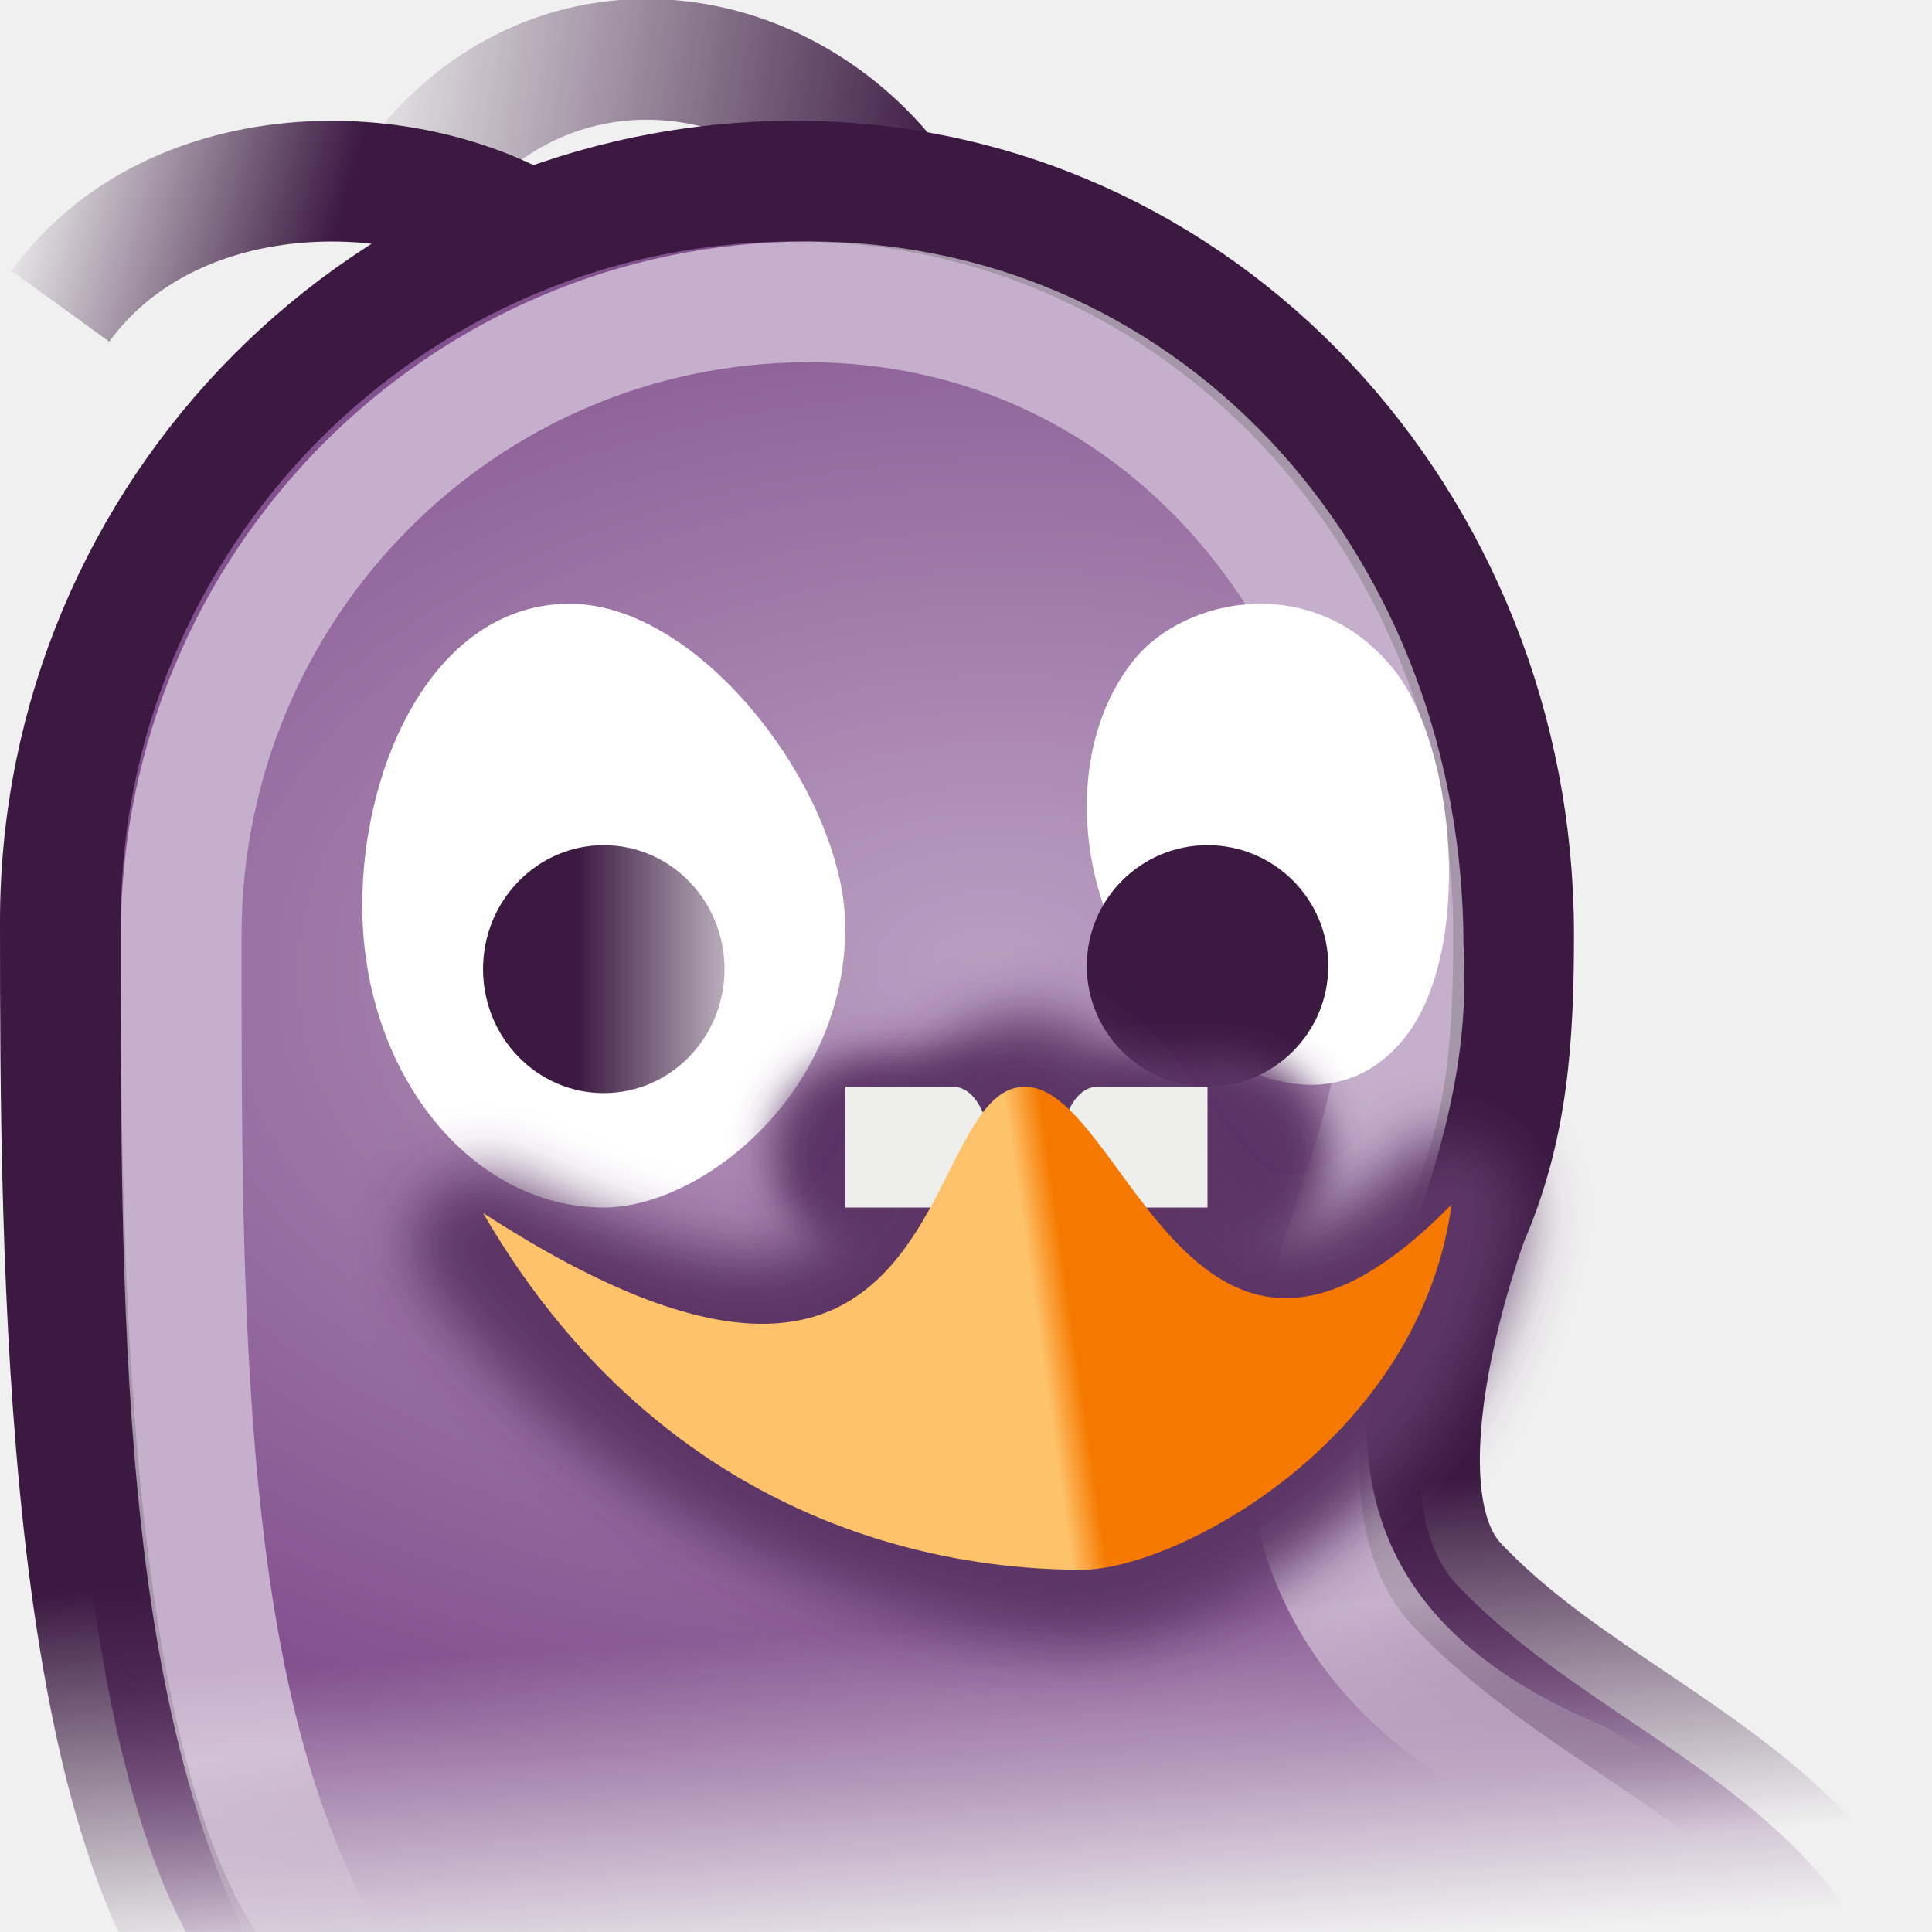
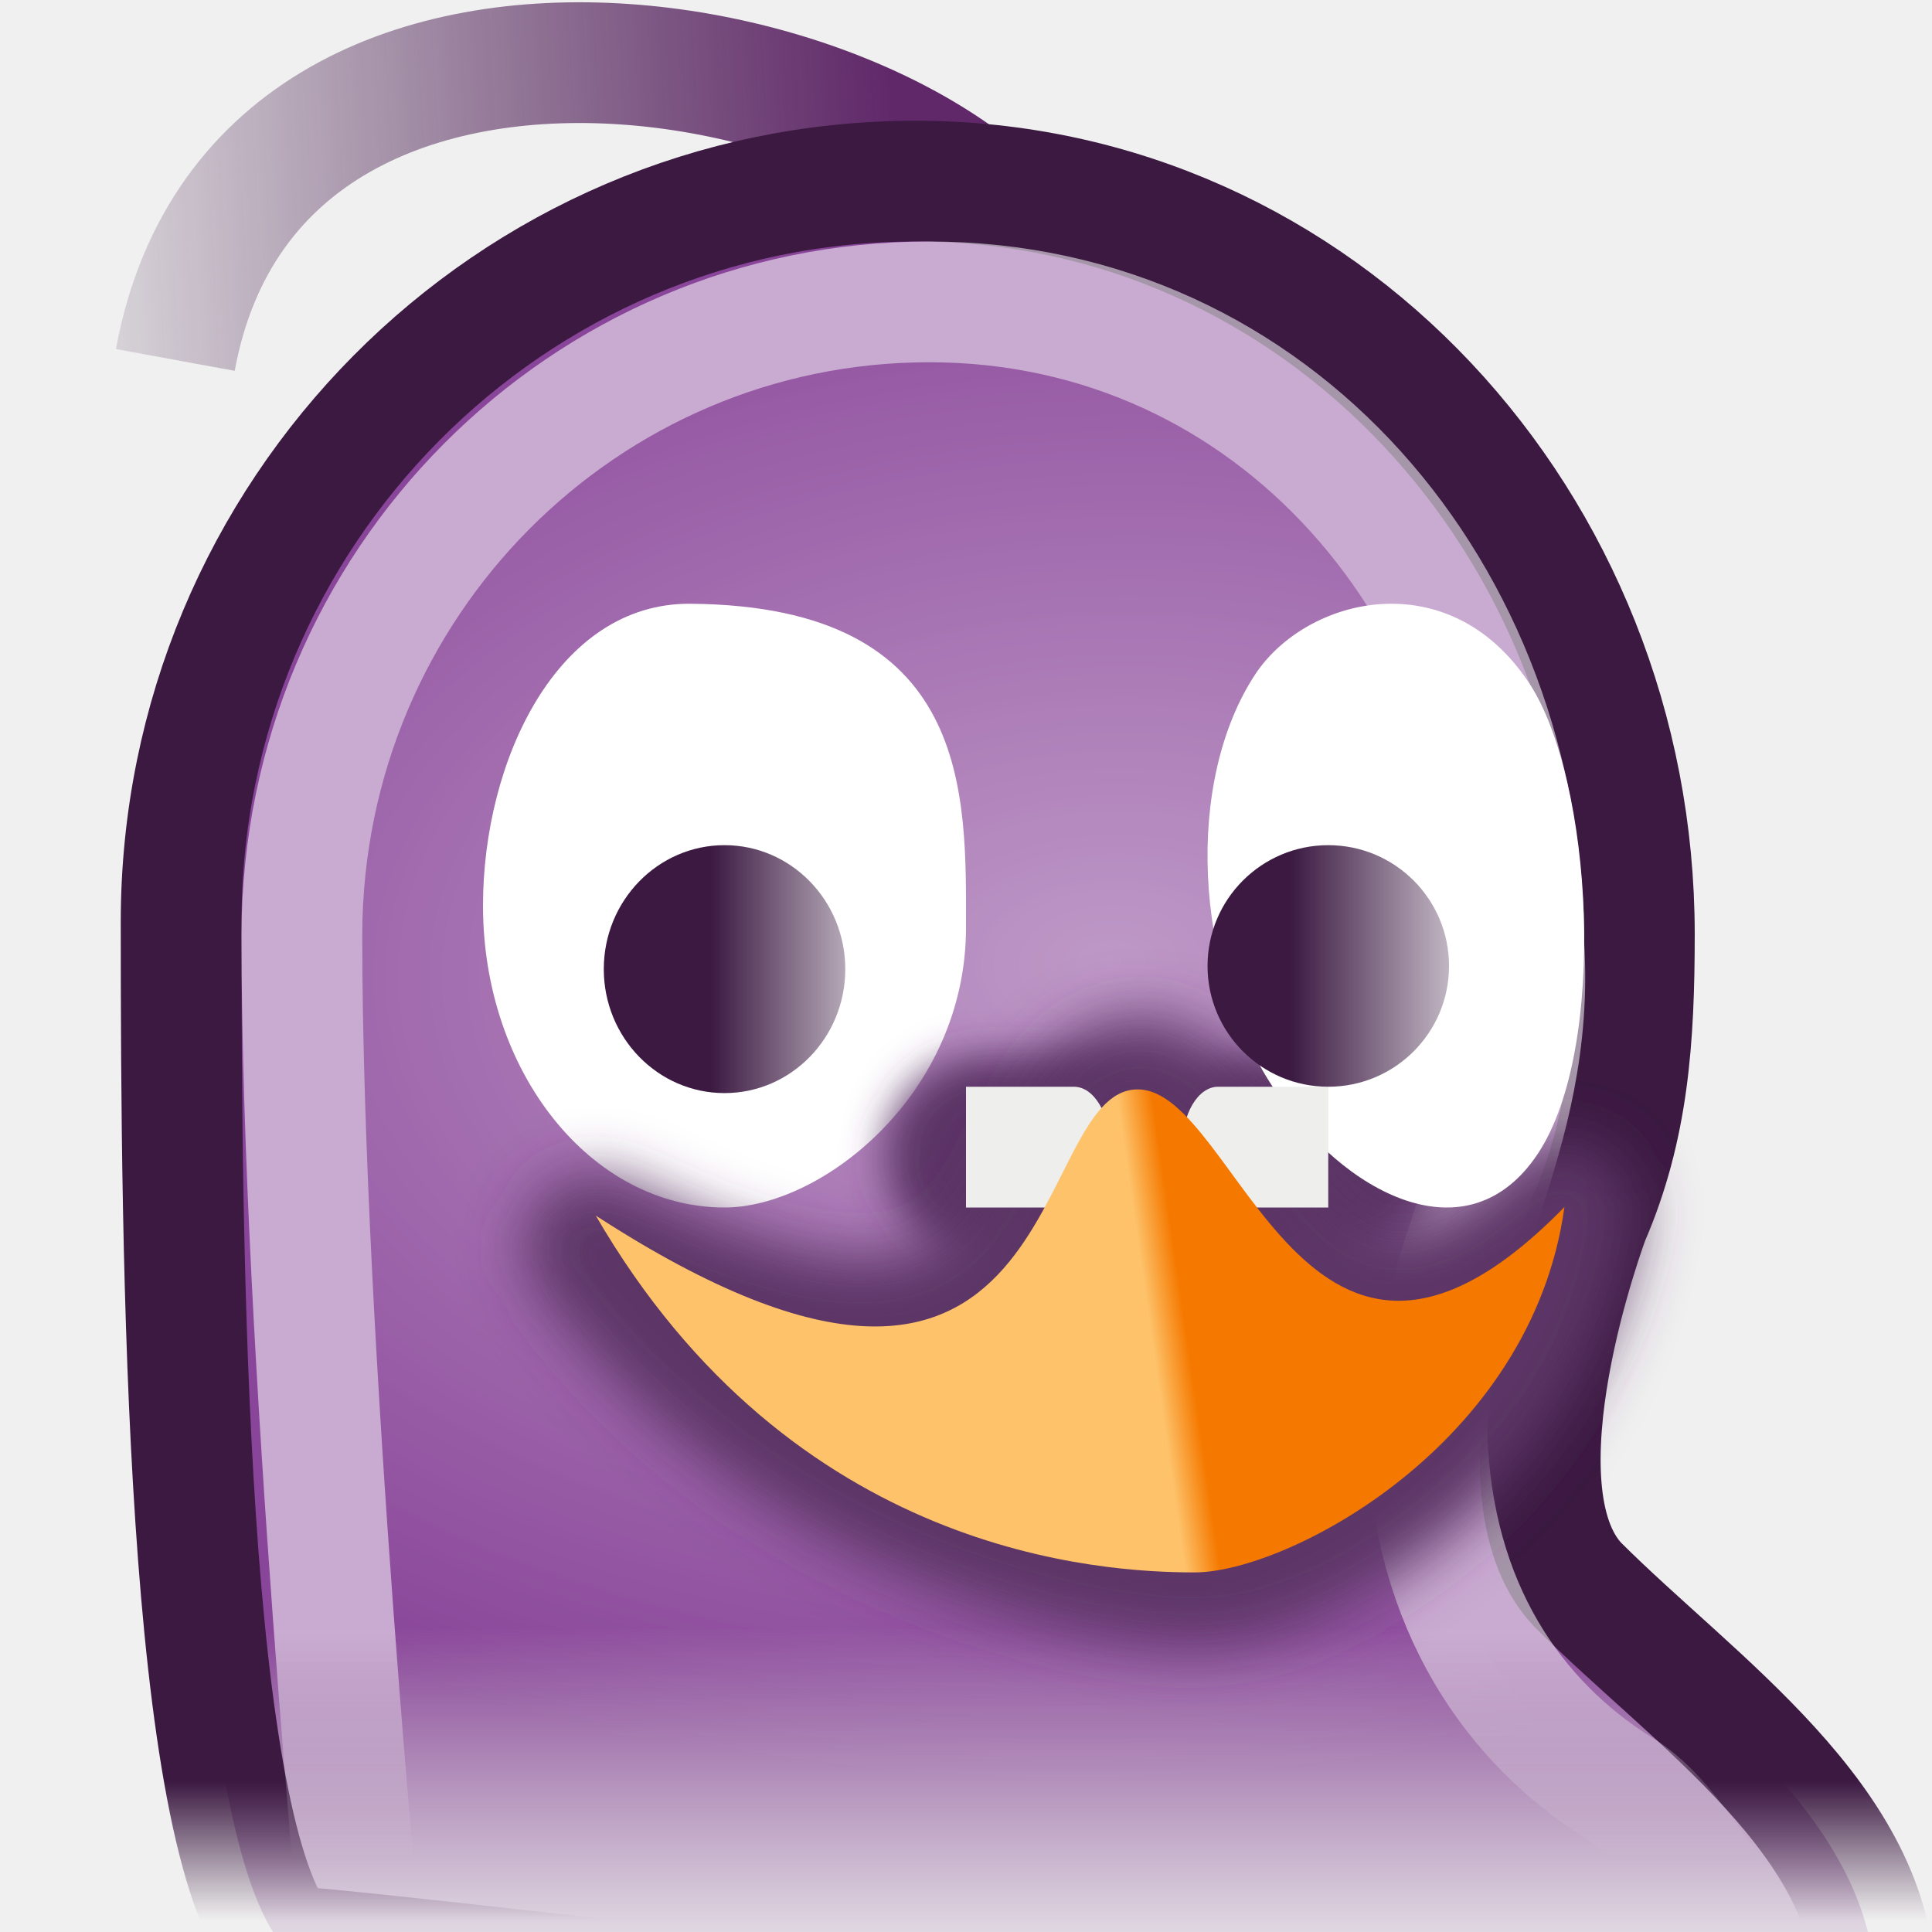
<svg xmlns="http://www.w3.org/2000/svg" xmlns:xlink="http://www.w3.org/1999/xlink" width="16" height="16" id="svg4345" version="1.0">
  <defs id="defs4347">
+     <linearGradient id="linearGradient8739">
+       <stop id="stop8741" offset="0" style="stop-color:#602869;stop-opacity:1" />
+       <stop id="stop8743" offset="1" style="stop-color:#3b1941;stop-opacity:0;" />
+     </linearGradient>
    <linearGradient id="linearGradient8780">
      <stop style="stop-color:#3b1941;stop-opacity:1;" offset="0" id="stop8782" />
      <stop style="stop-color:#3b1941;stop-opacity:0;" offset="1" id="stop8784" />
    </linearGradient>
    <linearGradient id="linearGradient8760">
      <stop style="stop-color:#3b1941;stop-opacity:1;" offset="0" id="stop8762" />
      <stop style="stop-color:#3b1941;stop-opacity:0;" offset="1" id="stop8764" />
    </linearGradient>
    <linearGradient id="linearGradient8989">
      <stop id="stop8991" offset="0" style="stop-color:#ffffff;stop-opacity:1" />
      <stop id="stop8993" offset="1" style="stop-color:#eeeeec;stop-opacity:0;" />
    </linearGradient>
    <linearGradient id="linearGradient8776">
      <stop style="stop-color:#ffffff;stop-opacity:0.824" offset="0" id="stop8778" />
      <stop style="stop-color:#ffffff;stop-opacity:0" offset="1" id="stop8780" />
    </linearGradient>
    <linearGradient id="linearGradient8720">
      <stop style="stop-color:#fdc26a;stop-opacity:1" offset="0" id="stop8722" />
      <stop style="stop-color:#f57900;stop-opacity:1" offset="1" id="stop8724" />
    </linearGradient>
    <linearGradient id="linearGradient3124">
      <stop style="stop-color:#3b1941;stop-opacity:1;" offset="0" id="stop3126" />
      <stop style="stop-color:#3b1941;stop-opacity:0;" offset="1" id="stop3128" />
    </linearGradient>
    <linearGradient id="linearGradient3116">
-       <stop style="stop-color:#82508e;stop-opacity:1;" offset="0" id="stop3118" />
+       <stop style="stop-color:#894599;stop-opacity:1" offset="0" id="stop3118" />
      <stop style="stop-color:#82508e;stop-opacity:0" offset="1" id="stop3120" />
    </linearGradient>
    <linearGradient id="linearGradient5438">
      <stop style="stop-color:white;stop-opacity:1;" offset="0" id="stop5440" />
      <stop style="stop-color:white;stop-opacity:0;" offset="1" id="stop5442" />
    </linearGradient>
    <linearGradient id="linearGradient6817">
      <stop style="stop-color:white;stop-opacity:1;" offset="0" id="stop6819" />
      <stop style="stop-color:white;stop-opacity:0;" offset="1" id="stop6821" />
    </linearGradient>
    <linearGradient id="linearGradient6537">
      <stop style="stop-color:white;stop-opacity:1;" offset="0" id="stop6539" />
      <stop style="stop-color:white;stop-opacity:0;" offset="1" id="stop6541" />
    </linearGradient>
    <linearGradient id="linearGradient6506">
      <stop style="stop-color:#eeeeec;stop-opacity:1;" offset="0" id="stop6508" />
      <stop style="stop-color:#eeeeec;stop-opacity:0;" offset="1" id="stop6510" />
    </linearGradient>
    <linearGradient id="linearGradient2804">
      <stop style="stop-color:black;stop-opacity:0;" offset="0" id="stop2806" />
      <stop id="stop2812" offset="0.5" style="stop-color:black;stop-opacity:1;" />
      <stop style="stop-color:black;stop-opacity:0;" offset="1" id="stop2808" />
    </linearGradient>
    <radialGradient xlink:href="#linearGradient25546" id="radialGradient25572" gradientUnits="userSpaceOnUse" gradientTransform="matrix(1,0,0,0.994693,0,4.16407e-2)" cx="7.884" cy="1.51" fx="7.884" fy="1.51" r="8.488" />
    <radialGradient xlink:href="#linearGradient25546" id="radialGradient25568" gradientUnits="userSpaceOnUse" gradientTransform="matrix(1,0,0,0.994693,0,4.16407e-2)" cx="7.884" cy="0.145" fx="7.884" fy="0.145" r="8.488" />
    <linearGradient id="linearGradient25546">
      <stop style="stop-color:white;stop-opacity:1;" offset="0" id="stop25548" />
      <stop style="stop-color:white;stop-opacity:0;" offset="1" id="stop25550" />
    </linearGradient>
    <radialGradient xlink:href="#linearGradient25546" id="radialGradient25554" cx="7.884" cy="2.624" fx="7.884" fy="2.624" r="8.488" gradientTransform="matrix(1.131317,0,0,1.125313,-1.035262,-0.301139)" gradientUnits="userSpaceOnUse" />
    <linearGradient id="linearGradient3800">
      <stop style="stop-color:#f4d9b1;stop-opacity:1;" offset="0" id="stop3802" />
      <stop style="stop-color:#df9725;stop-opacity:1;" offset="1" id="stop3804" />
    </linearGradient>
-     <linearGradient xlink:href="#linearGradient8989" id="linearGradient6512" x1="15.243" y1="38.889" x2="15.713" y2="42.289" gradientUnits="userSpaceOnUse" gradientTransform="matrix(0.474981,0,0,0.4591462,-0.4294391,-3.956745)" />
+     <linearGradient xlink:href="#linearGradient8989" id="linearGradient6512" x1="15.243" y1="38.067" x2="15.243" y2="42.163" gradientUnits="userSpaceOnUse" gradientTransform="matrix(0.474981,0,0,0.4591462,0.5705609,-3.956745)" />
    <linearGradient xlink:href="#linearGradient6817" id="linearGradient6823" x1="0.239" y1="38.95" x2="5.709" y2="42.983" gradientUnits="userSpaceOnUse" />
    <linearGradient xlink:href="#linearGradient5438" id="linearGradient5444" x1="30.152" y1="-0.865" x2="30.152" y2="23.012" gradientUnits="userSpaceOnUse" />
    <linearGradient gradientUnits="userSpaceOnUse" y2="44.272" x2="5.537" y1="39.902" x1="-1.684" id="linearGradient6569" xlink:href="#linearGradient6563" />
    <linearGradient gradientUnits="userSpaceOnUse" y2="23.559" x2="30.5" y1="0.034" x1="30.5" id="linearGradient2089" xlink:href="#linearGradient6537" />
    <linearGradient gradientUnits="userSpaceOnUse" y2="50.08" x2="14.943" y1="39.743" x1="15.646" id="linearGradient2087" xlink:href="#linearGradient6506" />
    <linearGradient id="linearGradient2081">
      <stop id="stop2083" offset="0" style="stop-color:#f4d9b1;stop-opacity:1;" />
      <stop id="stop2085" offset="1" style="stop-color:#df9725;stop-opacity:1;" />
    </linearGradient>
    <radialGradient gradientUnits="userSpaceOnUse" gradientTransform="matrix(1.131317,0,0,1.125313,-1.035262,-0.301139)" r="8.488" fy="2.624" fx="7.884" cy="2.624" cx="7.884" id="radialGradient2079" xlink:href="#linearGradient25546" />
    <radialGradient r="8.488" fy="0.145" fx="7.884" cy="0.145" cx="7.884" gradientTransform="matrix(1,0,0,0.994693,0,4.16407e-2)" gradientUnits="userSpaceOnUse" id="radialGradient2071" xlink:href="#linearGradient25546" />
    <radialGradient r="8.488" fy="1.51" fx="7.884" cy="1.51" cx="7.884" gradientTransform="matrix(1,0,0,0.994693,0,4.16407e-2)" gradientUnits="userSpaceOnUse" id="radialGradient2069" xlink:href="#linearGradient25546" />
    <linearGradient id="linearGradient2061">
      <stop id="stop2063" offset="0" style="stop-color:black;stop-opacity:0;" />
      <stop style="stop-color:black;stop-opacity:1;" offset="0.5" id="stop2065" />
      <stop id="stop2067" offset="1" style="stop-color:black;stop-opacity:0;" />
    </linearGradient>
    <linearGradient id="linearGradient6563">
      <stop id="stop6565" offset="0" style="stop-color:white;stop-opacity:1;" />
      <stop id="stop6567" offset="1" style="stop-color:white;stop-opacity:0;" />
    </linearGradient>
    <linearGradient id="linearGradient2850">
      <stop id="stop2852" offset="0" style="stop-color:#ce5c00;stop-opacity:1;" />
      <stop id="stop2854" offset="1" style="stop-color:#ce5c00;stop-opacity:0;" />
    </linearGradient>
    <linearGradient id="linearGradient3958">
      <stop id="stop3960" offset="0" style="stop-color:#eeeeec;stop-opacity:1;" />
      <stop id="stop3962" offset="1" style="stop-color:#eeeeec;stop-opacity:0;" />
    </linearGradient>
    <linearGradient id="linearGradient3968">
      <stop id="stop3970" offset="0" style="stop-color:#82508e;stop-opacity:1;" />
      <stop id="stop3972" offset="1" style="stop-color:#82508e;stop-opacity:0;" />
    </linearGradient>
    <linearGradient id="linearGradient3976">
      <stop id="stop3978" offset="0" style="stop-color:#3b1941;stop-opacity:1;" />
      <stop id="stop3980" offset="1" style="stop-color:#3b1941;stop-opacity:0;" />
    </linearGradient>
    <linearGradient xlink:href="#linearGradient2850" id="linearGradient2149" gradientUnits="userSpaceOnUse" gradientTransform="matrix(0.769231,0,0,0.714287,-34.23081,-12.28573)" x1="21.786" y1="28.143" x2="17.786" y2="30.071" />
    <radialGradient xlink:href="#linearGradient3958" id="radialGradient2191" gradientUnits="userSpaceOnUse" gradientTransform="matrix(1.116159,0,0,1.076653,-36.39499,-20.28695)" cx="9.064" cy="21.512" fx="9.064" fy="21.512" r="16.664" />
    <linearGradient xlink:href="#linearGradient6506" id="linearGradient2193" gradientUnits="userSpaceOnUse" x1="15.646" y1="39.743" x2="15.646" y2="53.502" gradientTransform="matrix(0.660903,0,0,0.627207,-32.26852,-10.3201)" />
    <linearGradient xlink:href="#linearGradient3968" id="linearGradient2196" gradientUnits="userSpaceOnUse" x1="16.133" y1="40.782" x2="16.133" y2="48.069" gradientTransform="matrix(0.67692,0,0,0.646801,-32.53568,-10.90841)" />
    <linearGradient xlink:href="#linearGradient3976" id="linearGradient2198" gradientUnits="userSpaceOnUse" x1="12.096" y1="40.908" x2="12.096" y2="46.463" gradientTransform="matrix(0.67692,0,0,0.646801,-32.53568,-10.90841)" />
    <linearGradient xlink:href="#linearGradient6537" id="linearGradient2201" gradientUnits="userSpaceOnUse" x1="30.5" y1="0.034" x2="30.5" y2="23.559" gradientTransform="matrix(0.668893,0,0,0.668627,-32.91377,-10.19246)" />
-     <linearGradient xlink:href="#linearGradient3124" id="linearGradient3130" x1="12.028" y1="36.06" x2="12.562" y2="42.353" gradientUnits="userSpaceOnUse" gradientTransform="matrix(0.5069392,0,0,0.4907885,-1.020817,-4.88025)" />
+     <linearGradient xlink:href="#linearGradient3124" id="linearGradient3130" x1="12.562" y1="39.999" x2="12.562" y2="42.353" gradientUnits="userSpaceOnUse" gradientTransform="matrix(0.5069392,0,0,0.4907885,-2.0817467e-2,-4.88025)" />
    <linearGradient xlink:href="#linearGradient5438" id="linearGradient2848" gradientUnits="userSpaceOnUse" x1="30.152" y1="-0.865" x2="30.152" y2="23.012" />
-     <linearGradient xlink:href="#linearGradient8720" id="linearGradient8726" x1="12.806" y1="16.652" x2="13.167" y2="16.609" gradientUnits="userSpaceOnUse" gradientTransform="matrix(0.8035512,0,0,0.6654138,-1.632832,0.3496205)" />
-     <linearGradient xlink:href="#linearGradient3116" id="linearGradient8774" x1="10.386" y1="19.282" x2="10.625" y2="22.994" gradientUnits="userSpaceOnUse" gradientTransform="matrix(0.7506322,0,0,0.7602819,-0.6385933,-1.160987)" />
-     <radialGradient xlink:href="#linearGradient8776" id="radialGradient8782" cx="11.539" cy="11.775" fx="11.539" fy="11.775" r="9.5" gradientTransform="matrix(1.149291,-3.5818508e-2,2.1662967e-2,0.7172256,-5.319392,-6.011096e-2)" gradientUnits="userSpaceOnUse" />
+     <linearGradient xlink:href="#linearGradient8720" id="linearGradient8726" x1="12.806" y1="16.652" x2="13.167" y2="16.609" gradientUnits="userSpaceOnUse" gradientTransform="matrix(0.8035512,0,0,0.6654138,-0.6991237,0.3717176)" />
+     <linearGradient xlink:href="#linearGradient3116" id="linearGradient8774" x1="10.625" y1="19.264" x2="10.625" y2="23.165" gradientUnits="userSpaceOnUse" gradientTransform="matrix(0.7506322,0,0,0.7602819,0.3614067,-1.160987)" />
+     <radialGradient xlink:href="#linearGradient8776" id="radialGradient8782" cx="11.539" cy="11.775" fx="11.539" fy="11.775" r="9.5" gradientTransform="matrix(1.149291,-3.5818508e-2,2.1662967e-2,0.7172256,-4.319392,-6.011096e-2)" gradientUnits="userSpaceOnUse" />
    <filter id="filter9040" x="-0.095" width="1.191" y="-0.322" height="1.644">
      <feGaussianBlur stdDeviation="0.226" id="feGaussianBlur9042" />
    </filter>
    <filter id="filter8756" x="-0.068" width="1.135" y="-0.123" height="1.246">
      <feGaussianBlur stdDeviation="0.25" id="feGaussianBlur8758" />
    </filter>
-     <linearGradient xlink:href="#linearGradient8760" id="linearGradient8766" x1="9.888" y1="24.312" x2="12.261" y2="24.312" gradientUnits="userSpaceOnUse" />
+     <linearGradient xlink:href="#linearGradient8760" id="linearGradient8766" x1="10.026" y1="24.312" x2="12.261" y2="24.312" gradientUnits="userSpaceOnUse" />
    <linearGradient xlink:href="#linearGradient8780" id="linearGradient8793" gradientUnits="userSpaceOnUse" gradientTransform="matrix(0.7398844,0,0,2.450534,-1.257226,-0.5721084)" x1="7.823" y1="2.075" x2="2.312" y2="-0.763" />
    <linearGradient xlink:href="#linearGradient8780" id="linearGradient8797" gradientUnits="userSpaceOnUse" gradientTransform="matrix(0.7398844,0,0,2.450534,-1.257226,-0.5721084)" x1="7.823" y1="2.075" x2="2.312" y2="-0.763" />
    <linearGradient xlink:href="#linearGradient8780" id="linearGradient8800" gradientUnits="userSpaceOnUse" gradientTransform="matrix(0.7398844,0,0,2.450534,-1.257226,-0.5721084)" x1="7.823" y1="2.075" x2="2.312" y2="-0.763" />
    <linearGradient xlink:href="#linearGradient8780" id="linearGradient8803" gradientUnits="userSpaceOnUse" gradientTransform="matrix(0.7398844,0,0,2.450534,-1.257226,-0.5721084)" x1="7.823" y1="2.075" x2="2.312" y2="-0.763" />
    <linearGradient xlink:href="#linearGradient8780" id="linearGradient8806" gradientUnits="userSpaceOnUse" gradientTransform="matrix(0.7398844,0,0,2.450534,-1.257226,-0.5721084)" x1="7.823" y1="2.075" x2="2.312" y2="-0.763" />
    <linearGradient xlink:href="#linearGradient8780" id="linearGradient8809" gradientUnits="userSpaceOnUse" gradientTransform="matrix(0.7398844,0,0,2.450534,-1.257226,-0.5721084)" x1="7.823" y1="2.075" x2="2.312" y2="-0.763" />
-     <linearGradient xlink:href="#linearGradient8780" id="linearGradient8812" gradientUnits="userSpaceOnUse" gradientTransform="matrix(0.7398844,0,0,2.450534,1.568809,-0.5586962)" x1="7.823" y1="2.075" x2="2.312" y2="-0.763" />
-     <linearGradient xlink:href="#linearGradient8780" id="linearGradient8816" gradientUnits="userSpaceOnUse" gradientTransform="matrix(0.7398844,0,0,1.62884,-1.038476,0.8022337)" x1="5.048" y1="0.902" x2="2.312" y2="-0.763" />
-     <filter id="filter8854">
-       <feGaussianBlur stdDeviation="0.177" id="feGaussianBlur8856" />
-     </filter>
+     <linearGradient xlink:href="#linearGradient8739" id="linearGradient8816" gradientUnits="userSpaceOnUse" gradientTransform="matrix(1.20583,0,0,3.387211,-0.5868595,-0.5305442)" x1="6.629" y1="0.486" x2="0.447" y2="1.47" />
+     <linearGradient xlink:href="#linearGradient8760" id="linearGradient8735" gradientUnits="userSpaceOnUse" x1="9.779" y1="24.312" x2="12.179" y2="24.312" />
  </defs>
  <g id="layer1">
-     <path style="fill:none;fill-rule:evenodd;stroke:url(#linearGradient8816);stroke-width:1px;stroke-linecap:butt;stroke-linejoin:miter;stroke-opacity:1" d="M 4.187,3.5 C 4.476,3.444 4.527,3.222 4.609,3.058 C 4.764,2.736 4.969,2.591 4.864,2.264 C 3.81,1.26 1.511,1.143 0.5,2.536" id="path8814" />
-     <path style="fill:none;fill-rule:evenodd;stroke:url(#linearGradient8812);stroke-width:1px;stroke-linecap:butt;stroke-linejoin:miter;stroke-opacity:1" d="M 6.794,3.5 C 7.083,3.415 7.134,3.081 7.216,2.835 C 7.372,2.35 7.576,2.133 7.471,1.64 C 6.418,0.13 4.118,-0.046 3.107,2.049" id="path8778" />
-     <path style="opacity:1;fill:url(#linearGradient8774);fill-opacity:1;stroke:url(#linearGradient3130);stroke-width:1;stroke-miterlimit:4;stroke-dasharray:none;stroke-opacity:1" d="M 6.583,1.5 C 3.225,1.5 0.5,4.248 0.5,7.635 C 0.5,10.409 0.52,15.171 2.006,16.651 C 2.608,16.651 13.146,17.5 14.51,17.5 C 15.582,17.5 15.498,16.489 15.498,16.489 C 15.498,16.004 15.15,15.547 14.666,15.116 C 13.845,14.385 12.813,13.916 12.065,13.123 C 11.317,12.33 12.16,10.089 12.16,10.089 C 12.485,9.338 12.535,8.606 12.535,7.735 C 12.535,4.349 9.941,1.5 6.583,1.5 z" id="path5176" />
-     <path style="opacity:0.543;fill:url(#radialGradient8782);fill-opacity:1;stroke:url(#linearGradient6512);stroke-width:1;stroke-miterlimit:4;stroke-dasharray:none;stroke-opacity:1" d="M 6.695,2.5 C 3.84,2.5 1.508,4.83 1.5,7.737 C 1.5,7.742 1.5,7.747 1.5,7.751 C 1.5,11.098 1.499,14.463 2.862,16.475 C 3.782,16.475 10.235,16.462 13.002,16.462 C 13.557,16.462 14.5,16.693 14.5,16.021 C 14.5,15.919 14.405,15.727 14.144,15.49 C 13.882,15.252 13.492,14.997 13.06,14.744 C 11.762,14.201 10.861,13.313 10.817,11.874 C 10.875,10.425 11.719,9.432 11.62,7.832 C 11.62,4.919 9.556,2.5 6.695,2.5 z" id="path5241" />
-     <path style="opacity:1;fill:#ffffff;fill-opacity:1;stroke:none;stroke-width:1;stroke-miterlimit:4;stroke-opacity:1" d="M 7,7.681 C 7,9.061 5.806,10 5,10 C 3.896,10 3,8.88 3,7.5 C 3,6.301 3.614,5 4.718,5 C 5.822,5 7,6.591 7,7.681 z" id="path5157" />
-     <path style="opacity:1;fill:url(#linearGradient8766);fill-opacity:1;stroke:none;stroke-width:1;stroke-miterlimit:4;stroke-dasharray:none;stroke-opacity:1" id="path5162" d="M 11.411,24.312 A 1.241,1.295 0 1 1 8.929,24.312 A 1.241,1.295 0 1 1 11.411,24.312 z" transform="matrix(0.8057553,0,0,0.7927385,-3.194243,-11.24714)" />
-     <path style="fill:#ffffff;fill-opacity:1;stroke:none;stroke-width:1;stroke-miterlimit:4;stroke-opacity:1" d="M 11.54,5.541 C 10.882,4.726 9.812,4.943 9.392,5.464 C 8.816,6.177 8.883,7.417 9.541,8.233 C 10.113,8.941 11.053,9.313 11.629,8.599 C 12.205,7.886 12.06,6.185 11.54,5.541 z" id="path3134" />
-     <path style="fill:#3b1941;fill-opacity:1;stroke:none;stroke-width:1;stroke-miterlimit:4;stroke-dasharray:none;stroke-opacity:1" id="path3136" d="M 11.411,24.312 A 1.241,1.295 0 1 1 8.929,24.312 A 1.241,1.295 0 1 1 11.411,24.312 z" transform="matrix(0.8057555,0,0,0.7724139,1.805754,-10.77931)" />
-     <path style="fill:#5c3566;fill-opacity:1;stroke:none;stroke-width:1;stroke-miterlimit:4;stroke-dasharray:none;stroke-opacity:1;filter:url(#filter9040)" id="path8998" d="M 10.5,13.375 C 9.883,13.375 9.375,13.883 9.375,14.5 C 9.375,15.117 9.883,15.625 10.5,15.625 L 11.5,15.625 C 11.997,15.625 12.352,15.266 12.5,14.812 C 12.648,15.266 13.003,15.625 13.5,15.625 L 14.5,15.625 C 15.117,15.625 15.625,15.117 15.625,14.5 C 15.625,13.883 15.117,13.375 14.5,13.375 L 13.5,13.375 C 13.003,13.375 12.648,13.734 12.5,14.188 C 12.352,13.734 11.997,13.375 11.5,13.375 L 10.5,13.375 z" transform="matrix(0.7360213,0,0,0.7376927,-0.5003328,-1.136869)" />
-     <path style="fill:#5c3566;fill-opacity:1;stroke:none;stroke-width:1.028;stroke-miterlimit:4;stroke-opacity:1;filter:url(#filter8756)" id="path7960" d="M 8.5,8.406 C 8.208,8.406 7.934,8.587 7.781,8.75 C 7.628,8.913 7.55,9.061 7.469,9.219 C 7.307,9.535 7.173,9.86 7,10.062 C 6.827,10.265 6.672,10.387 6.281,10.406 C 5.891,10.425 5.22,10.27 4.25,9.781 C 4.008,9.662 3.715,9.725 3.544,9.934 C 3.373,10.143 3.367,10.442 3.531,10.656 C 4.43,11.883 5.577,12.609 6.594,13.031 C 7.61,13.453 8.474,13.594 8.969,13.594 C 9.619,13.594 10.341,13.267 11.062,12.688 C 11.784,12.108 12.433,11.228 12.594,10.062 C 12.623,9.821 12.499,9.587 12.283,9.476 C 12.067,9.364 11.805,9.399 11.625,9.562 C 11.145,10.054 10.812,10.151 10.656,10.156 C 10.501,10.161 10.384,10.106 10.188,9.906 C 9.991,9.707 9.787,9.385 9.562,9.094 C 9.45,8.948 9.346,8.819 9.188,8.688 C 9.029,8.556 8.788,8.406 8.5,8.406 z" />
-     <path style="fill:#eeeeec;fill-opacity:1;stroke:none;stroke-width:1;stroke-miterlimit:4;stroke-dasharray:none;stroke-opacity:1" d="M 7,9 C 7,9 7,10 7,10 L 7.894,10 C 8.06,10 8.193,9.777 8.193,9.5 C 8.193,9.223 8.06,9 7.894,9 L 7,9 z M 9.087,9 C 8.922,9 8.789,9.223 8.789,9.5 C 8.789,9.777 8.922,10 9.087,10 L 10,10 C 10,10 10,9.168 10,9 L 9.087,9 z" id="rect3140" />
-     <path style="fill:url(#linearGradient8726);fill-opacity:1;stroke:none;stroke-width:1.028;stroke-miterlimit:4;stroke-opacity:1" d="M 4,10.045 C 7.948,12.605 7.562,9 8.488,9 C 9.325,9 9.874,12.174 12.022,9.974 C 11.751,11.946 9.725,13 8.962,13 C 8.19,13 5.634,12.86 4,10.045 z" id="path3142" />
+     <path style="opacity:1;fill:none;fill-rule:evenodd;stroke:url(#linearGradient8816);stroke-width:1;stroke-linecap:butt;stroke-linejoin:miter;stroke-opacity:1;stroke-miterlimit:4;stroke-dasharray:none" d="M 7.929,5.08 C 8.4,4.962 8.484,4.5 8.617,4.16 C 8.87,3.49 8.985,3.253 8.814,2.571 C 8.222,0.452 2.161,-0.884 1.452,2.981" id="path8814" />
+     <path style="opacity:1;fill:url(#linearGradient8774);fill-opacity:1;stroke:url(#linearGradient3130);stroke-width:1;stroke-miterlimit:4;stroke-dasharray:none;stroke-opacity:1" d="M 7.583,1.5 C 4.225,1.5 1.5,4.248 1.5,7.635 C 1.5,10.409 1.537,15.205 2.349,16.119 C 2.951,16.119 14.146,17.5 15.51,17.5 C 16.582,17.5 15.53,16.489 15.53,16.489 C 15.53,15.082 14.037,14.095 13.065,13.123 C 12.317,12.33 13.16,10.089 13.16,10.089 C 13.485,9.338 13.535,8.606 13.535,7.735 C 13.535,4.349 10.941,1.5 7.583,1.5 z" id="path5176" />
+     <path style="opacity:0.543;fill:url(#radialGradient8782);fill-opacity:1;stroke:url(#linearGradient6512);stroke-width:1;stroke-miterlimit:4;stroke-dasharray:none;stroke-opacity:1" d="M 7.695,2.5 C 4.84,2.5 2.508,4.83 2.5,7.737 C 2.5,7.742 2.5,7.747 2.5,7.751 C 2.5,11.098 3.018,16.475 3.018,16.475 C 3.938,16.475 10.735,16.462 13.502,16.462 C 14.057,16.462 15,16.693 15,16.021 C 15,15.919 14.624,16.134 14.363,15.896 C 14.101,15.658 13.835,15.059 13.404,14.806 C 12.543,14.264 11.861,13.313 11.817,11.874 C 11.875,10.425 12.719,9.432 12.62,7.832 C 12.62,4.919 10.556,2.5 7.695,2.5 z" id="path5241" />
+     <path style="opacity:1;fill:#ffffff;fill-opacity:1;stroke:none;stroke-width:1;stroke-miterlimit:4;stroke-opacity:1" d="M 8,7.681 C 8,9.061 6.806,10 6,10 C 4.896,10 4,8.88 4,7.5 C 4,6.301 4.614,4.991 5.718,5 C 8.059,5.018 8,6.591 8,7.681 z" id="path5157" />
+     <path style="opacity:1;fill:url(#linearGradient8766);fill-opacity:1;stroke:none;stroke-width:1;stroke-miterlimit:4;stroke-dasharray:none;stroke-opacity:1" id="path5162" d="M 11.411,24.312 A 1.241,1.295 0 1 1 8.929,24.312 A 1.241,1.295 0 1 1 11.411,24.312 z" transform="matrix(0.8057553,0,0,0.7927385,-2.194243,-11.24714)" />
+     <path style="fill:#5c3566;fill-opacity:1;stroke:none;stroke-width:1;stroke-miterlimit:4;stroke-dasharray:none;stroke-opacity:1;filter:url(#filter9040)" id="path8998" d="M 10.5,13.375 C 9.883,13.375 9.375,13.883 9.375,14.5 C 9.375,15.117 9.883,15.625 10.5,15.625 L 11.5,15.625 C 11.997,15.625 12.352,15.266 12.5,14.812 C 12.648,15.266 13.003,15.625 13.5,15.625 L 14.5,15.625 C 15.117,15.625 15.625,15.117 15.625,14.5 C 15.625,13.883 15.117,13.375 14.5,13.375 L 13.5,13.375 C 13.003,13.375 12.648,13.734 12.5,14.188 C 12.352,13.734 11.997,13.375 11.5,13.375 L 10.5,13.375 z" transform="matrix(0.7360213,0,0,0.7376927,0.4333759,-1.114772)" />
+     <path style="fill:#5c3566;fill-opacity:1;stroke:none;stroke-width:1.028;stroke-miterlimit:4;stroke-opacity:1;filter:url(#filter8756)" id="path7960" d="M 8.5,8.406 C 8.208,8.406 7.934,8.587 7.781,8.75 C 7.628,8.913 7.55,9.061 7.469,9.219 C 7.307,9.535 7.173,9.86 7,10.062 C 6.827,10.265 6.672,10.387 6.281,10.406 C 5.891,10.425 5.22,10.27 4.25,9.781 C 4.008,9.662 3.715,9.725 3.544,9.934 C 3.373,10.143 3.367,10.442 3.531,10.656 C 4.43,11.883 5.577,12.609 6.594,13.031 C 7.61,13.453 8.474,13.594 8.969,13.594 C 9.619,13.594 10.341,13.267 11.062,12.688 C 11.784,12.108 12.433,11.228 12.594,10.062 C 12.623,9.821 12.499,9.587 12.283,9.476 C 12.067,9.364 11.805,9.399 11.625,9.562 C 11.145,10.054 10.812,10.151 10.656,10.156 C 10.501,10.161 10.384,10.106 10.188,9.906 C 9.991,9.707 9.787,9.385 9.562,9.094 C 9.45,8.948 9.346,8.819 9.188,8.688 C 9.029,8.556 8.788,8.406 8.5,8.406 z" transform="translate(0.9337088,2.2097087e-2)" />
+     <path style="fill:#ffffff;fill-opacity:1;stroke:none;stroke-width:1;stroke-miterlimit:4;stroke-opacity:1" d="M 12.665,5.659 C 12.001,4.651 10.82,4.941 10.395,5.585 C 9.814,6.468 9.882,8.002 10.546,9.01 C 11.123,9.887 12.157,10.434 12.738,9.551 C 13.319,8.669 13.19,6.456 12.665,5.659 z" id="path3134" />
+     <path style="fill:#eeeeec;fill-opacity:1;stroke:none;stroke-width:1;stroke-miterlimit:4;stroke-dasharray:none;stroke-opacity:1" d="M 8,9 C 8,9 8,10 8,10 L 8.894,10 C 9.06,10 9.193,9.777 9.193,9.5 C 9.193,9.223 9.06,9 8.894,9 L 8,9 z M 10.087,9 C 9.922,9 9.789,9.223 9.789,9.5 C 9.789,9.777 9.922,10 10.087,10 L 11,10 C 11,10 11,9.168 11,9 L 10.087,9 z" id="rect3140" />
+     <path style="fill:url(#linearGradient8726);fill-opacity:1;stroke:none;stroke-width:1.028;stroke-miterlimit:4;stroke-opacity:1" d="M 4.934,10.067 C 8.882,12.627 8.496,9.022 9.422,9.022 C 10.259,9.022 10.807,12.196 12.956,9.996 C 12.684,11.968 10.658,13.022 9.895,13.022 C 9.124,13.022 6.567,12.882 4.934,10.067 z" id="path3142" />
+     <path style="opacity:1;fill:url(#linearGradient8735);fill-opacity:1;stroke:none;stroke-width:1;stroke-miterlimit:4;stroke-dasharray:none;stroke-opacity:1" id="path8733" d="M 11.411,24.312 A 1.241,1.295 0 1 1 8.929,24.312 A 1.241,1.295 0 1 1 11.411,24.312 z" transform="matrix(0.8057555,0,0,0.7724141,2.805755,-10.77932)" />
  </g>
</svg>
